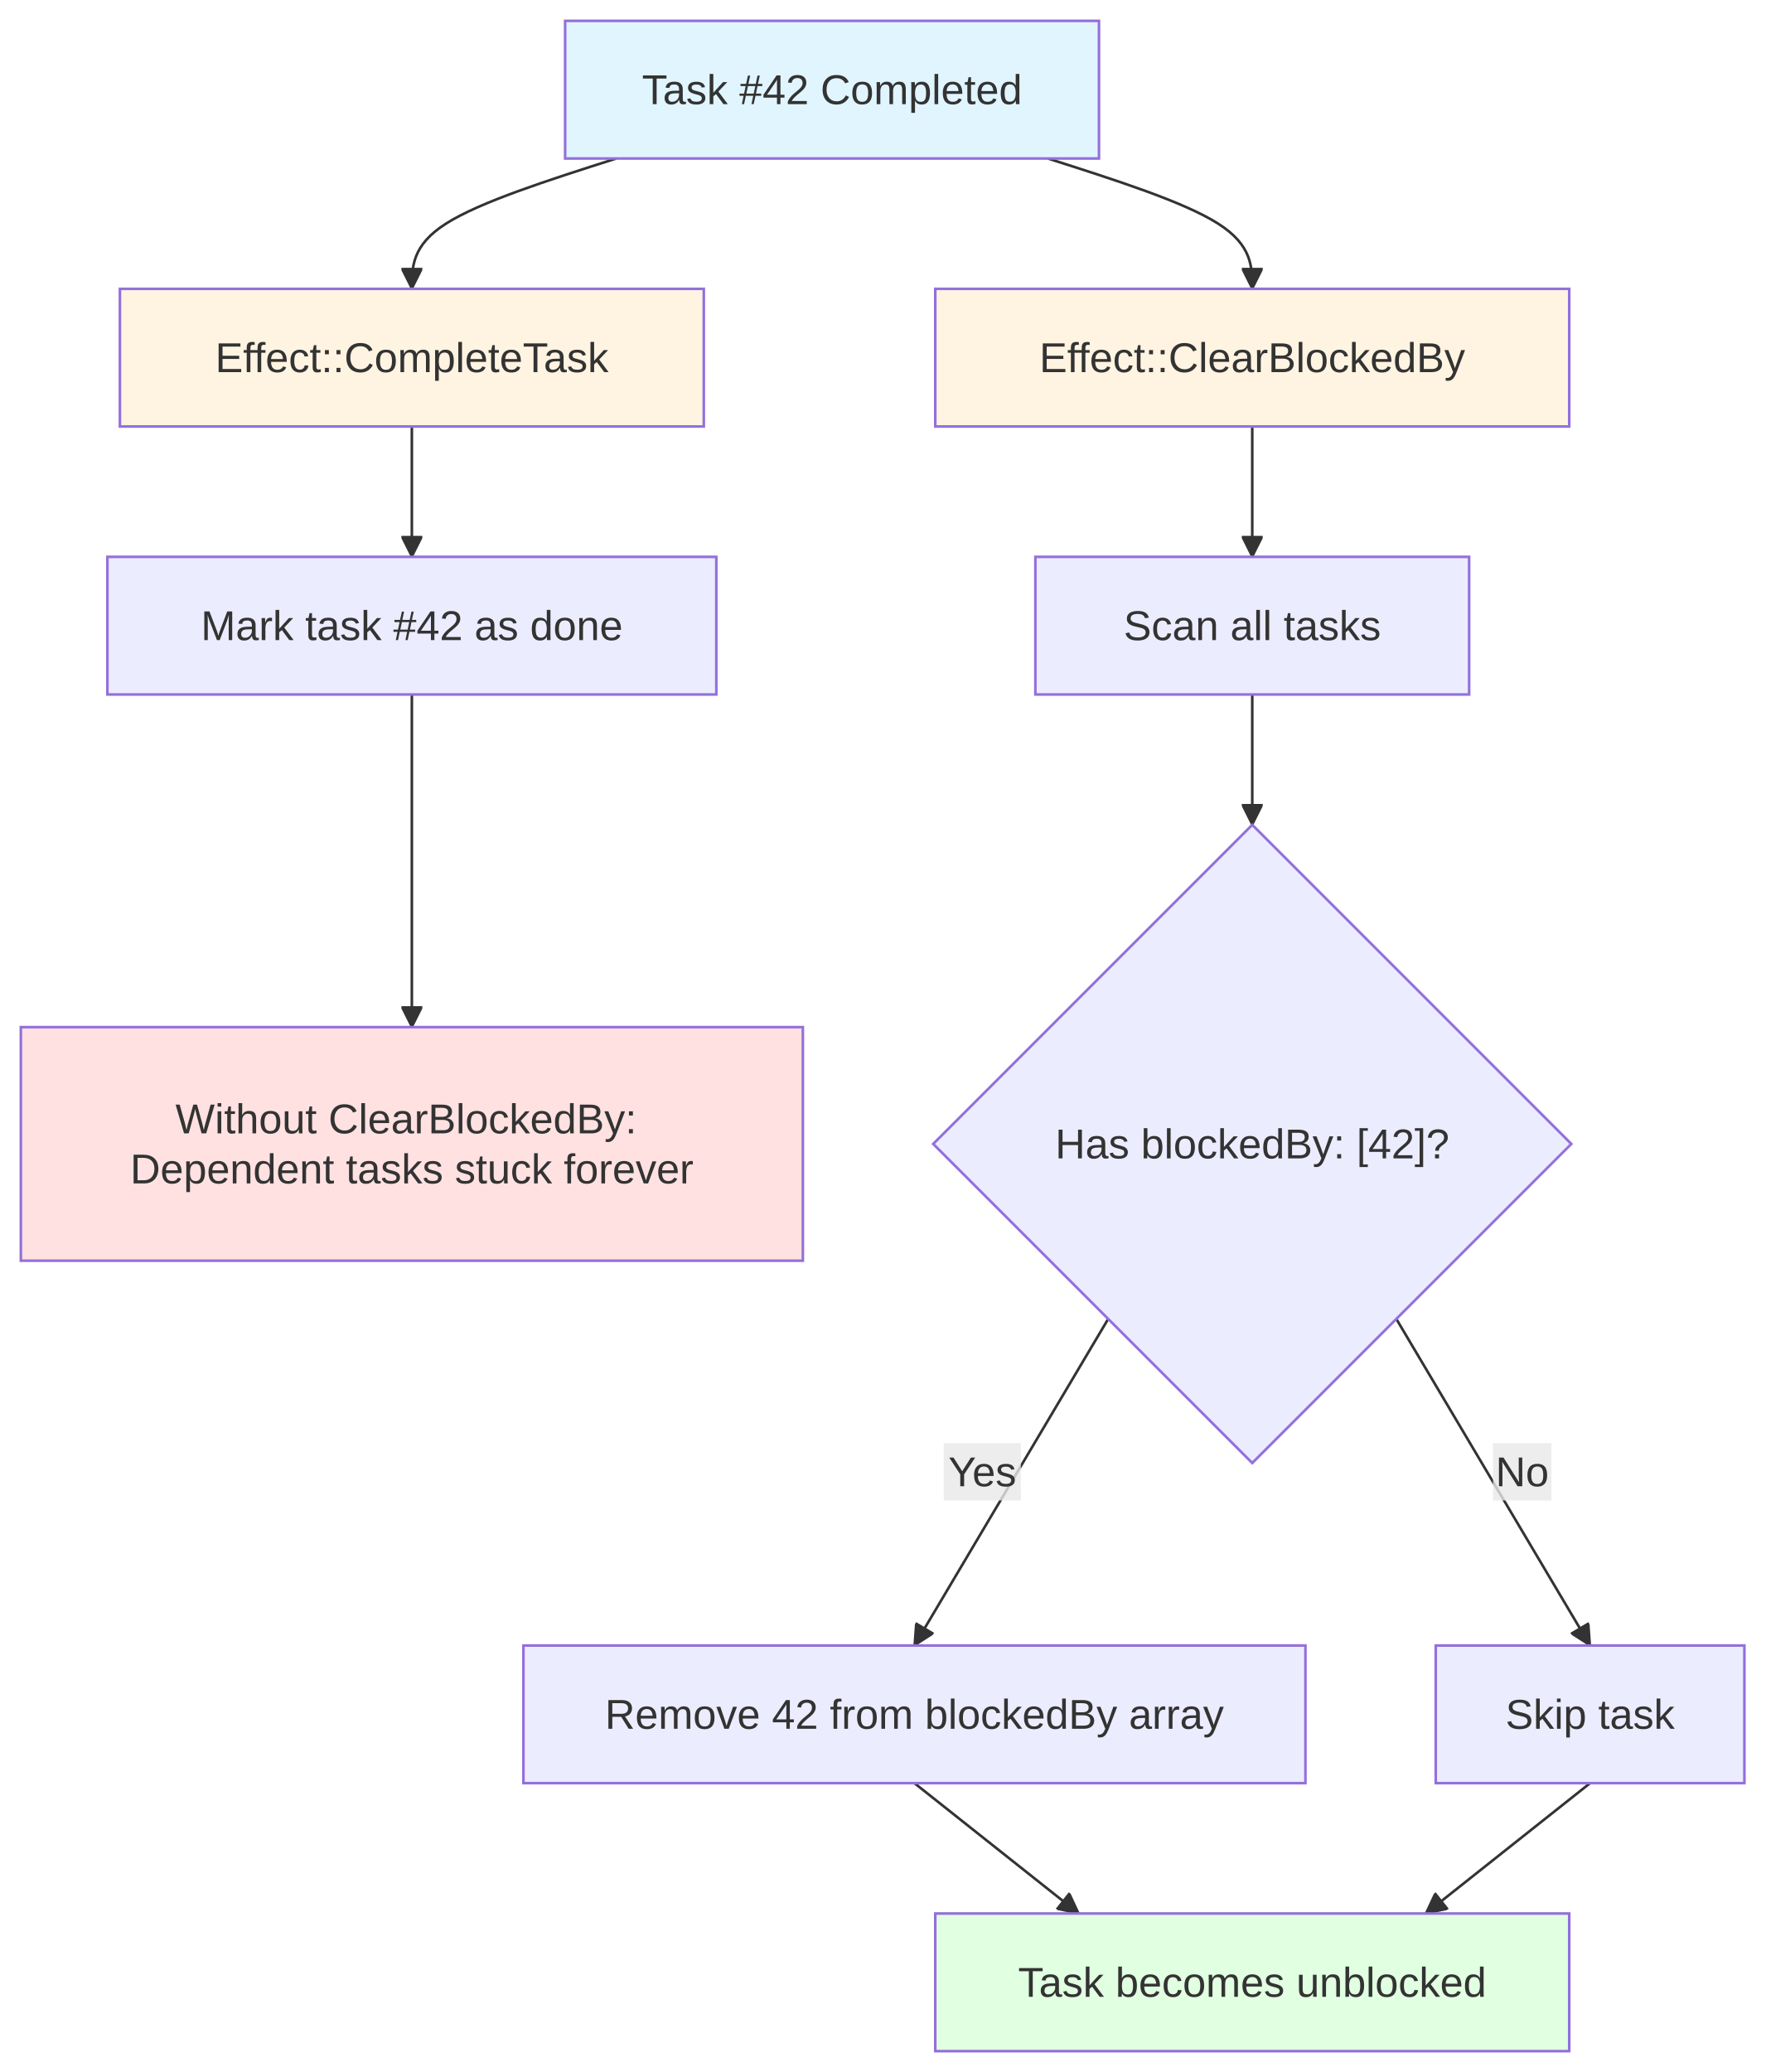
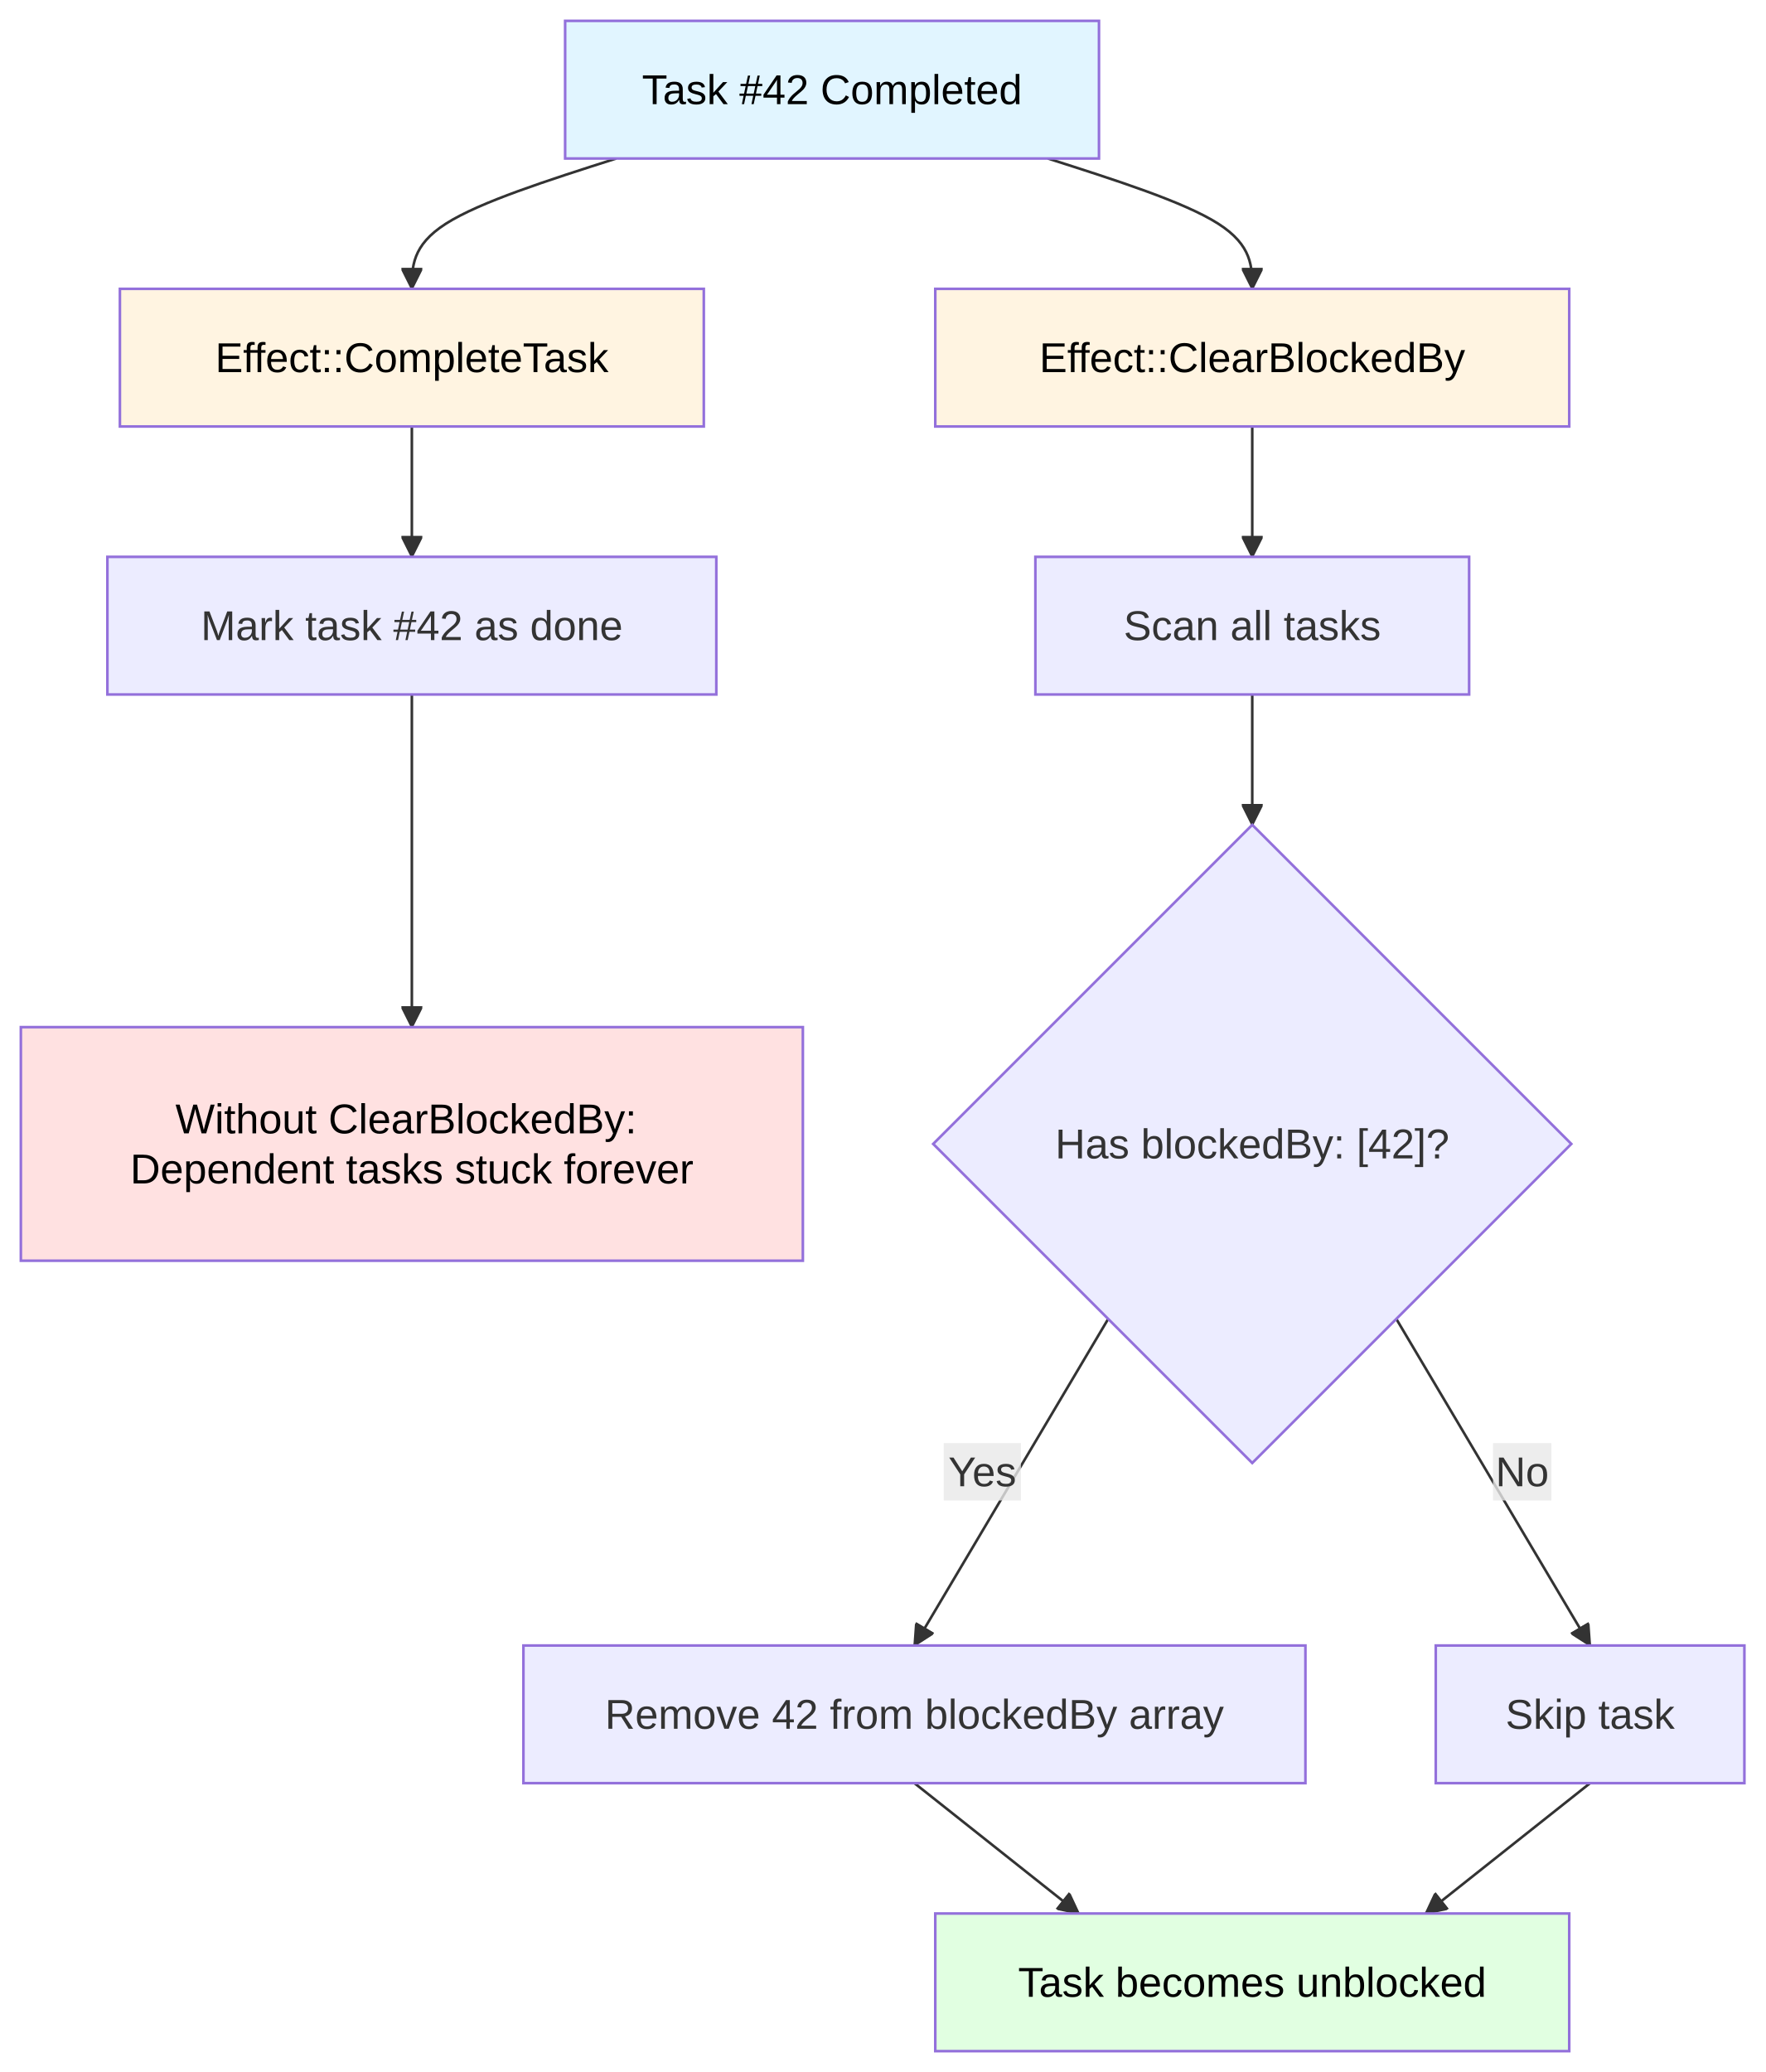
<svg xmlns="http://www.w3.org/2000/svg" width="677.2" height="794.8" viewBox="-8 -8 677.2 794.8" class="mermaid">
  <style>

.mermaid {
  font-family: trebuchet ms, verdana, arial, sans-serif;
  font-size: 16px;
}

.node rect,
.node polygon,
.node circle,
.node ellipse,
.node path {
  fill: #ECECFF;
  stroke: #9370DB;
  stroke-width: 1px;
}

.node line {
  stroke: #9370DB;
  stroke-width: 1px;
}

.node .label {
  fill: #333333;
}

.node text {
  fill: #333333;
  font-family: trebuchet ms, verdana, arial, sans-serif;
  font-size: 16px;
}

.edge-path {
  fill: none;
  stroke: #333333;
  stroke-width: 1px;
}

.edge-label {
  fill: #333333;
  font-family: trebuchet ms, verdana, arial, sans-serif;
}

.edge-label-bg {
  fill: rgba(232, 232, 232, 0.8);
}

.subgraph {
  fill: #ffffde;
  stroke: #aaaa33;
  stroke-width: 1px;
}

.subgraph-title {
  fill: #333333;
  font-weight: bold;
}

.cluster rect {
  fill: #ffffde;
  stroke: #aaaa33;
  stroke-width: 1px;
  rx: 5px;
  ry: 5px;
}

.cluster-label {
  fill: #333333;
  font-family: trebuchet ms, verdana, arial, sans-serif;
  font-size: 16px;
  font-weight: bold;
}

marker path {
  fill: #333333;
  stroke: #333333;
}

  </style>
  <defs>
    <marker id="arrow_point" viewBox="0 0 10 10" refX="10" refY="5" markerWidth="8" markerHeight="8" orient="auto" markerUnits="userSpaceOnUse">
      <path d="M 0 0 L 10 5 L 0 10 z" />
    </marker>
    <marker id="arrow_point_start" viewBox="0 0 10 10" refX="4.5" refY="5" markerWidth="8" markerHeight="8" orient="auto" markerUnits="userSpaceOnUse">
      <path d="M 0 5 L 10 10 L 10 0 z" />
    </marker>
    <marker id="arrow_cross" viewBox="0 0 11 11" refX="12" refY="5.2" markerWidth="11" markerHeight="11" orient="auto" markerUnits="userSpaceOnUse">
-       <path d="M 1 1 L 10 10 M 10 1 L 1 10" stroke-width="2" fill="none" />
+       <path d="M 1 1 L 10 10 M 10 1 L 1 10" fill="none" stroke-width="2" />
    </marker>
    <marker id="arrow_cross_start" viewBox="0 0 11 11" refX="-1" refY="5.2" markerWidth="11" markerHeight="11" orient="auto" markerUnits="userSpaceOnUse">
-       <path d="M 1 1 L 10 10 M 10 1 L 1 10" fill="none" stroke-width="2" />
+       <path d="M 1 1 L 10 10 M 10 1 L 1 10" stroke-width="2" fill="none" />
    </marker>
    <marker id="arrow_circle" viewBox="0 0 10 10" refX="11" refY="5" markerWidth="11" markerHeight="11" orient="auto" markerUnits="userSpaceOnUse">
      <circle cx="5" cy="5" r="5" />
    </marker>
    <marker id="arrow_circle_start" viewBox="0 0 10 10" refX="-1" refY="5" markerWidth="11" markerHeight="11" orient="auto" markerUnits="userSpaceOnUse">
      <circle cx="5" cy="5" r="5" />
    </marker>
  </defs>
  <g class="root">
    <g class="clusters">

    </g>
    <g class="edgePaths">
      <g class="edge" id="edge-L-A-B-0">
-         <path d="M 228.40 52.80 C 202.27 61.13, 176.13 69.47, 163.07 77.80 C 150.00 86.13, 150.00 94.47, 150.00 102.80" class="edge-path" marker-end="url(#arrow_point)" fill="none" stroke-width="1" />
+         <path d="M 228.40 52.80 C 202.27 61.13, 176.13 69.47, 163.07 77.80 C 150.00 86.13, 150.00 94.47, 150.00 102.80" class="edge-path" stroke-width="1" fill="none" marker-end="url(#arrow_point)" />
      </g>
      <g class="edge" id="edge-L-B-C-0">
-         <path d="M 150.00 155.60 C 150.00 163.93, 150.00 172.27, 150.00 180.60 C 150.00 188.93, 150.00 197.27, 150.00 205.60" class="edge-path" stroke-width="1" fill="none" marker-end="url(#arrow_point)" />
+         <path d="M 150.00 155.60 C 150.00 163.93, 150.00 172.27, 150.00 180.60 C 150.00 188.93, 150.00 197.27, 150.00 205.60" class="edge-path" marker-end="url(#arrow_point)" fill="none" stroke-width="1" />
      </g>
      <g class="edge" id="edge-L-A-D-0">
-         <path d="M 394.00 52.80 C 420.13 61.13, 446.27 69.47, 459.33 77.80 C 472.40 86.13, 472.40 94.47, 472.40 102.80" class="edge-path" fill="none" stroke-width="1" marker-end="url(#arrow_point)" />
+         <path d="M 394.00 52.80 C 420.13 61.13, 446.27 69.47, 459.33 77.80 C 472.40 86.13, 472.40 94.47, 472.40 102.80" class="edge-path" stroke-width="1" fill="none" marker-end="url(#arrow_point)" />
      </g>
      <g class="edge" id="edge-L-D-E-0">
        <path d="M 472.40 155.60 C 472.40 163.93, 472.40 172.27, 472.40 180.60 C 472.40 188.93, 472.40 197.27, 472.40 205.60" class="edge-path" marker-end="url(#arrow_point)" fill="none" stroke-width="1" />
      </g>
      <g class="edge" id="edge-L-E-F-0">
-         <path d="M 472.40 258.40 C 472.40 266.73, 472.40 275.07, 472.40 283.40 C 472.40 291.73, 472.40 300.07, 472.40 308.40" class="edge-path" marker-end="url(#arrow_point)" fill="none" stroke-width="1" />
+         <path d="M 472.40 258.40 C 472.40 266.73, 472.40 275.07, 472.40 283.40 C 472.40 291.73, 472.40 300.07, 472.40 308.40" class="edge-path" fill="none" marker-end="url(#arrow_point)" stroke-width="1" />
      </g>
      <g class="edge" id="edge-L-F-G-0">
-         <path d="M 417.13 497.93 L 342.80 623.20" class="edge-path" fill="none" stroke-width="1" marker-end="url(#arrow_point)" />
+         <path d="M 417.13 497.93 L 342.80 623.20" class="edge-path" fill="none" marker-end="url(#arrow_point)" stroke-width="1" />
      </g>
      <g class="edge" id="edge-L-F-H-0">
-         <path d="M 527.67 497.93 L 602.00 623.20" class="edge-path" marker-end="url(#arrow_point)" stroke-width="1" fill="none" />
+         <path d="M 527.67 497.93 L 602.00 623.20" class="edge-path" fill="none" stroke-width="1" marker-end="url(#arrow_point)" />
      </g>
      <g class="edge" id="edge-L-G-I-0">
-         <path d="M 342.80 676.00 L 405.84 726.00" class="edge-path" stroke-width="1" marker-end="url(#arrow_point)" fill="none" />
+         <path d="M 342.80 676.00 L 405.84 726.00" class="edge-path" marker-end="url(#arrow_point)" stroke-width="1" fill="none" />
      </g>
      <g class="edge" id="edge-L-H-I-0">
-         <path d="M 602.00 676.00 L 538.96 726.00" class="edge-path" marker-end="url(#arrow_point)" fill="none" stroke-width="1" />
+         <path d="M 602.00 676.00 L 538.96 726.00" class="edge-path" stroke-width="1" marker-end="url(#arrow_point)" fill="none" />
      </g>
      <g class="edge" id="edge-L-C-J-0">
        <path d="M 150.00 258.40 C 150.00 266.73, 150.00 275.07, 150.00 296.33 C 150.00 317.60, 150.00 351.80, 150.00 386.00" class="edge-path" stroke-width="1" marker-end="url(#arrow_point)" fill="none" />
      </g>
    </g>
    <g class="edgeLabels">
      <g class="edgeLabel" id="edge-label-L-F-G-0">
        <rect x="354.04" y="545.574" width="29.6" height="22" class="edge-label-bg" />
        <text x="368.84" y="556.574" class="edge-label" dominant-baseline="central" text-anchor="middle">Yes</text>
      </g>
      <g class="edgeLabel" id="edge-label-L-F-H-0">
        <rect x="564.76" y="545.574" width="22.4" height="22" class="edge-label-bg" />
        <text x="575.96" y="556.574" class="edge-label" text-anchor="middle" dominant-baseline="central">No</text>
      </g>
    </g>
    <g class="nodes">
      <g class="node" id="node-A">
        <rect x="208.8" y="0" width="204.8" height="52.8" style="fill:#e1f5ff !important" />
-         <text x="311.2" y="26.4" class="label" text-anchor="middle" dominant-baseline="central">Task #42 Completed</text>
+         <text x="311.2" y="26.4" class="label" dominant-baseline="central" style="fill: #000000" text-anchor="middle">Task #42 Completed</text>
      </g>
      <g class="node" id="node-B">
        <rect x="38" y="102.8" width="224" height="52.8" style="fill:#fff4e1 !important" />
-         <text x="150" y="129.2" class="label" dominant-baseline="central" text-anchor="middle">Effect::CompleteTask</text>
+         <text x="150" y="129.2" class="label" text-anchor="middle" dominant-baseline="central" style="fill: #000000">Effect::CompleteTask</text>
      </g>
      <g class="node" id="node-C">
        <rect x="33.2" y="205.6" width="233.6" height="52.8" />
        <text x="150" y="232" class="label" text-anchor="middle" dominant-baseline="central">Mark task #42 as done</text>
      </g>
      <g class="node" id="node-D">
        <rect x="350.8" y="102.8" width="243.2" height="52.8" style="fill:#fff4e1 !important" />
-         <text x="472.4" y="129.2" class="label" dominant-baseline="central" text-anchor="middle">Effect::ClearBlockedBy</text>
+         <text x="472.4" y="129.2" class="label" dominant-baseline="central" style="fill: #000000" text-anchor="middle">Effect::ClearBlockedBy</text>
      </g>
      <g class="node" id="node-E">
        <rect x="389.2" y="205.6" width="166.4" height="52.8" />
-         <text x="472.4" y="232" class="label" dominant-baseline="central" text-anchor="middle">Scan all tasks</text>
+         <text x="472.4" y="232" class="label" text-anchor="middle" dominant-baseline="central">Scan all tasks</text>
      </g>
      <g class="node" id="node-F">
        <polygon points="472.4,308.4 594.8,430.8 472.4,553.2 350,430.8" />
        <text x="472.4" y="430.8" class="label" dominant-baseline="central" text-anchor="middle">Has blockedBy: [42]?</text>
      </g>
      <g class="node" id="node-G">
        <rect x="192.8" y="623.2" width="300" height="52.8" />
-         <text x="342.8" y="649.6" class="label" text-anchor="middle" dominant-baseline="central">Remove 42 from blockedBy array</text>
+         <text x="342.8" y="649.6" class="label" dominant-baseline="central" text-anchor="middle">Remove 42 from blockedBy array</text>
      </g>
      <g class="node" id="node-H">
        <rect x="542.8" y="623.2" width="118.4" height="52.8" />
-         <text x="602" y="649.6" class="label" text-anchor="middle" dominant-baseline="central">Skip task</text>
+         <text x="602" y="649.6" class="label" dominant-baseline="central" text-anchor="middle">Skip task</text>
      </g>
      <g class="node" id="node-I">
        <rect x="350.8" y="726" width="243.2" height="52.8" style="fill:#e1ffe1 !important" />
-         <text x="472.4" y="752.4" class="label" dominant-baseline="central" text-anchor="middle">Task becomes unblocked</text>
+         <text x="472.4" y="752.4" class="label" text-anchor="middle" dominant-baseline="central" style="fill: #000000">Task becomes unblocked</text>
      </g>
      <g class="node" id="node-J">
        <rect x="0" y="386" width="300" height="89.6" style="fill:#ffe1e1 !important" />
-         <text x="150" y="430.8" class="label" text-anchor="middle" dominant-baseline="central">
+         <text x="150" y="430.8" class="label" style="fill: #000000" dominant-baseline="central" text-anchor="middle">
          <tspan x="150" y="430.8" dy="-0.6em">Without ClearBlockedBy:</tspan>
          <tspan x="150" dy="1.2em">Dependent tasks stuck forever</tspan>
        </text>
      </g>
    </g>
  </g>
</svg>
